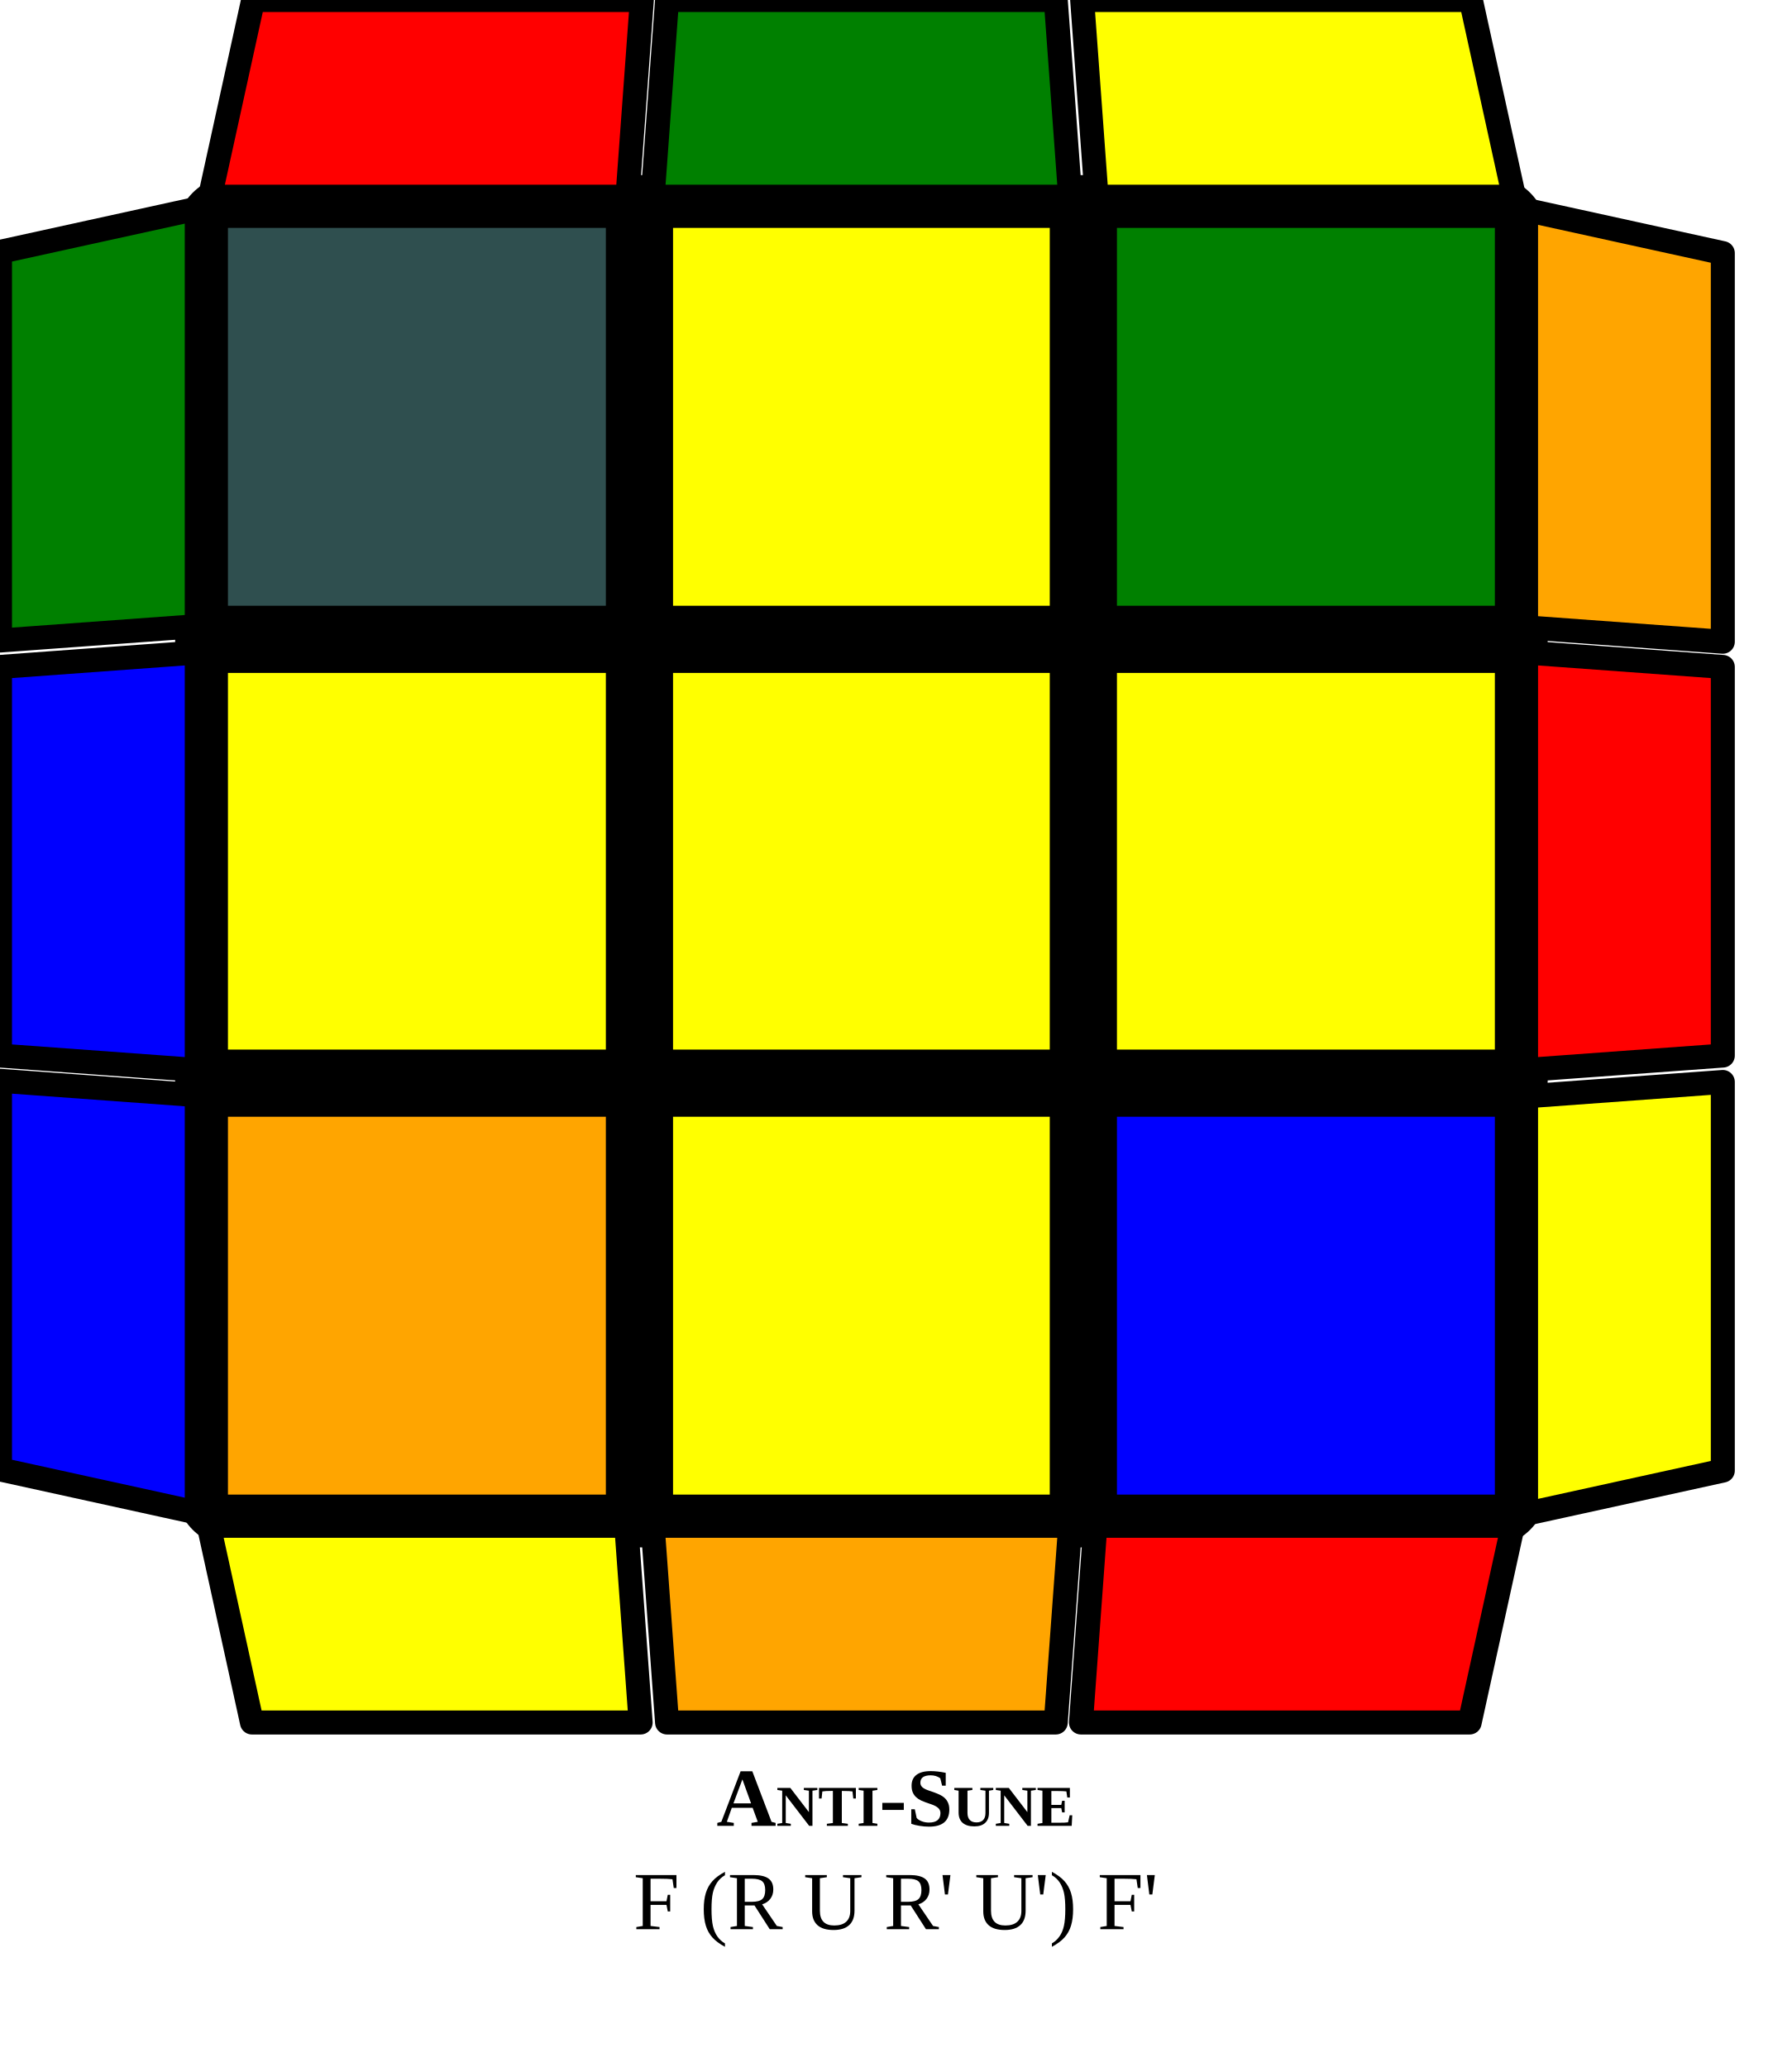
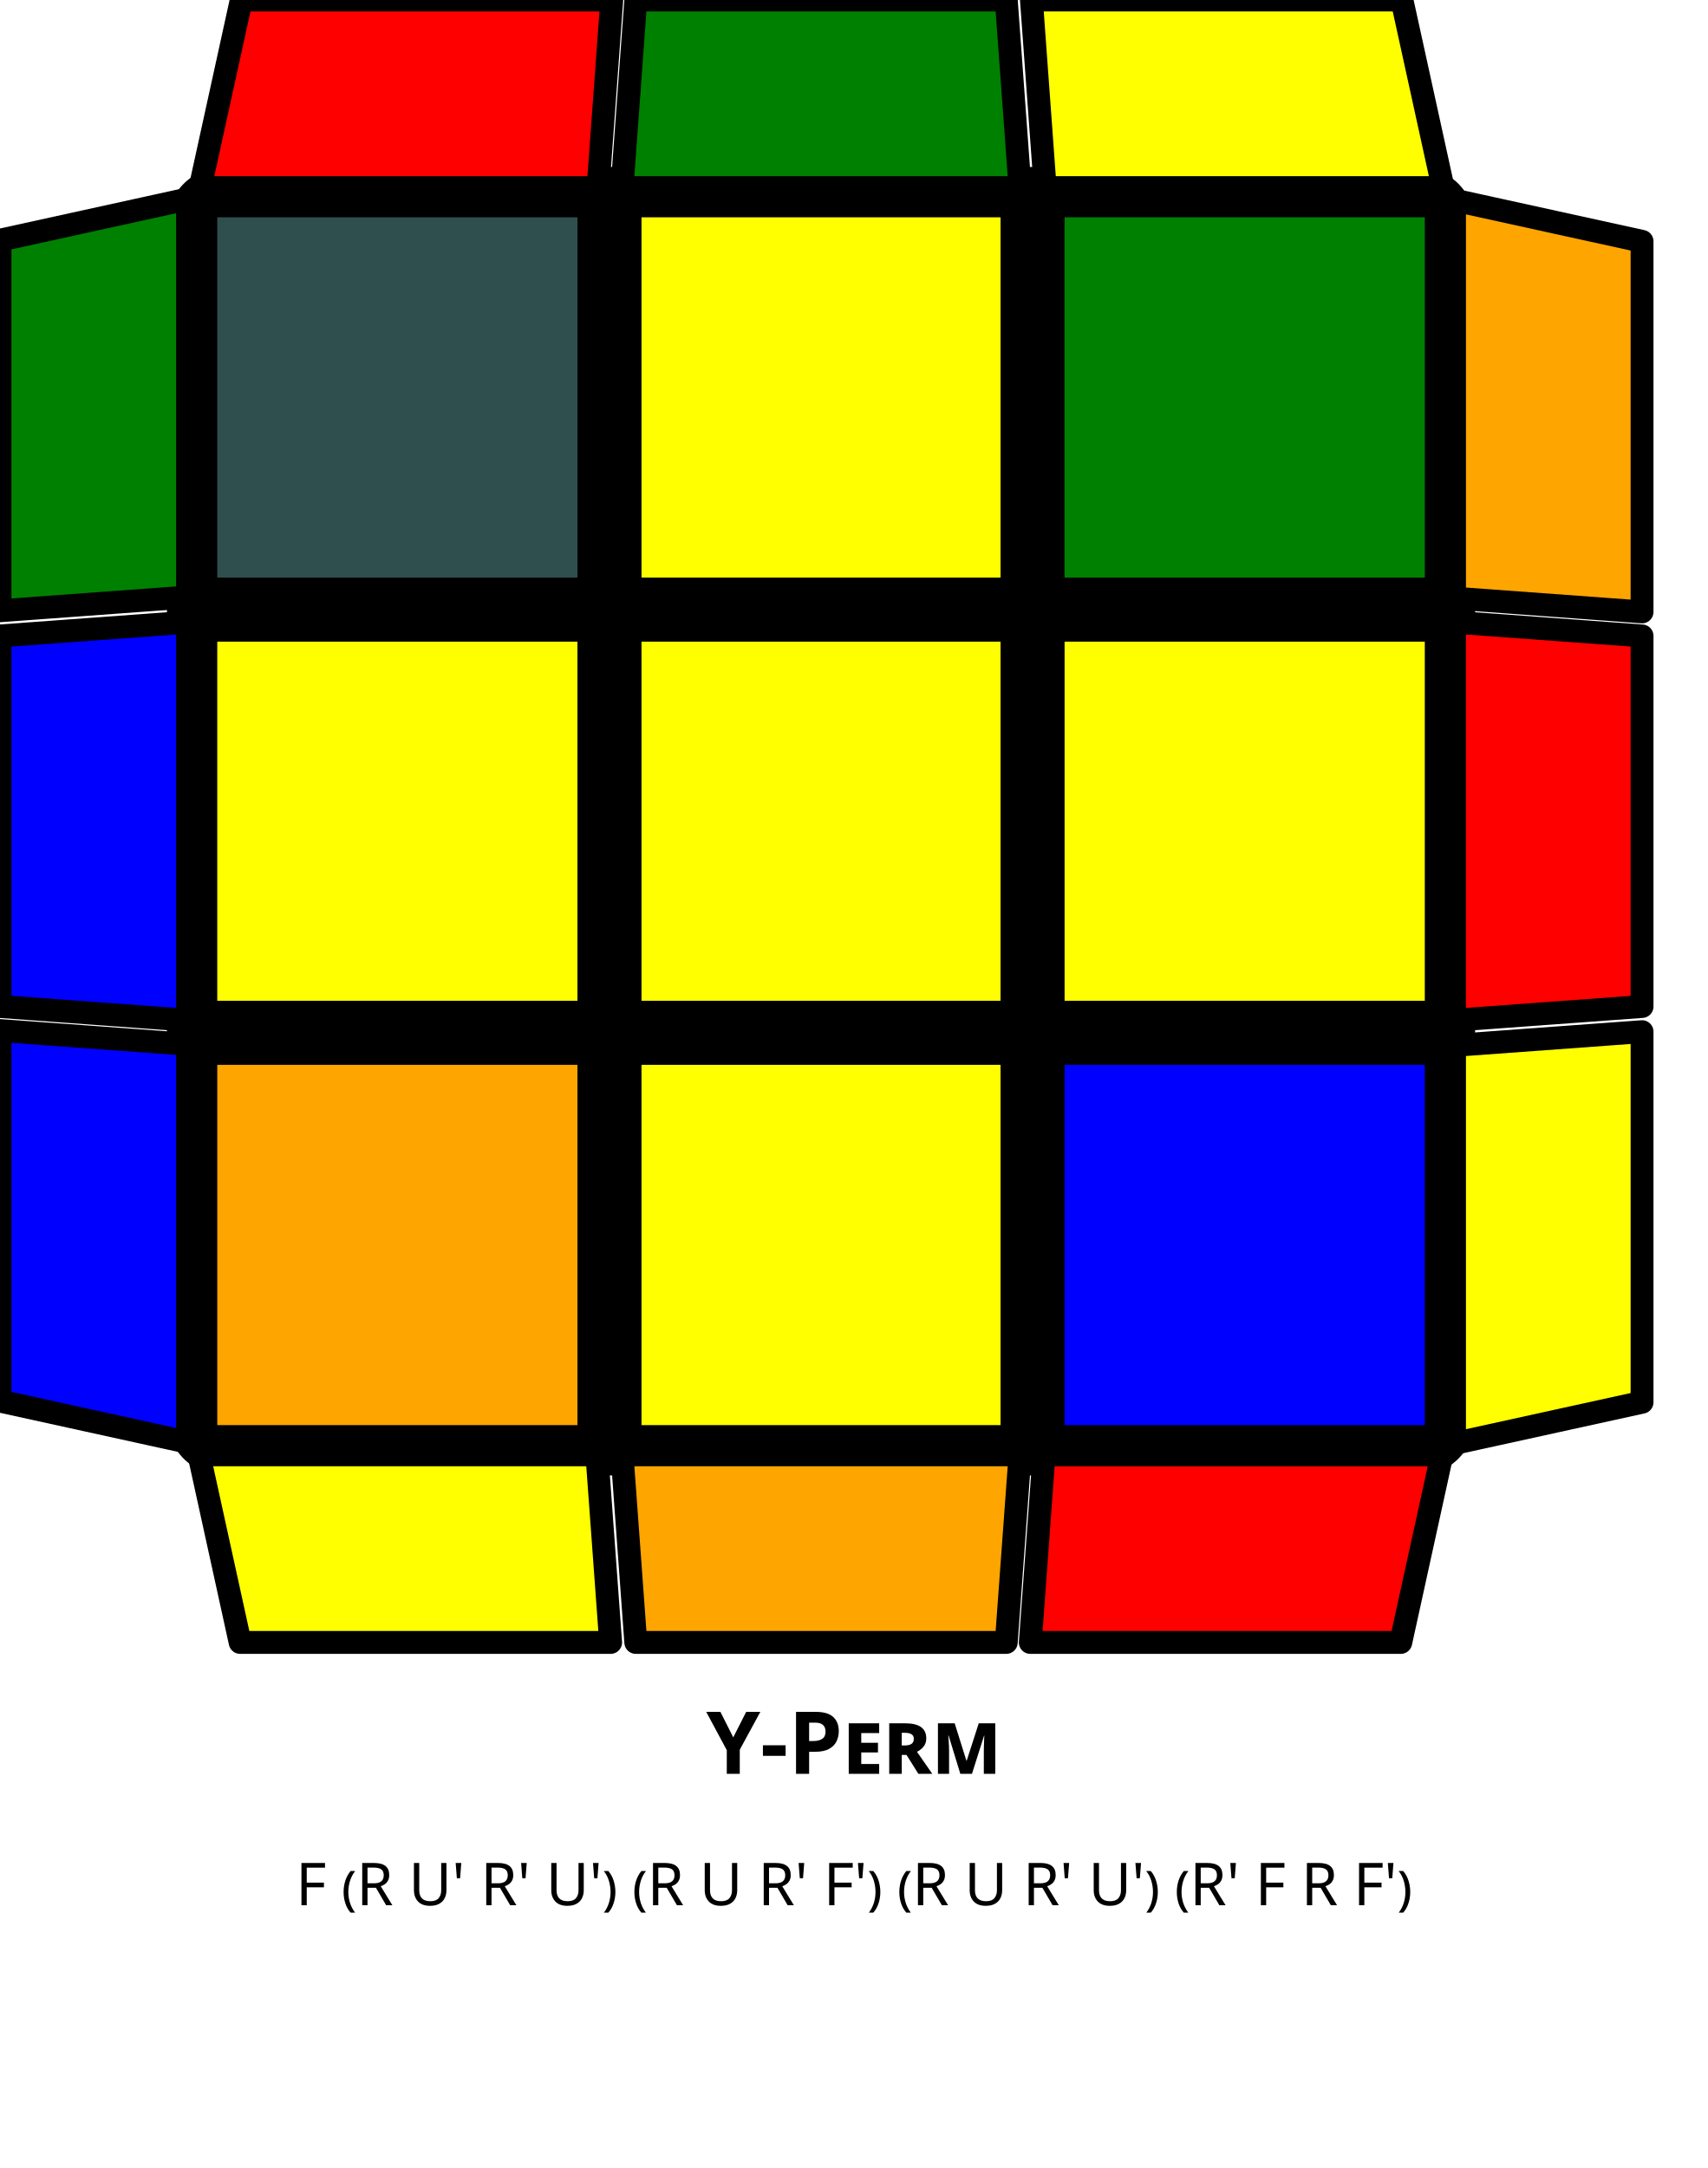
- <svg xmlns="http://www.w3.org/2000/svg" version="1.2" style="padding:10px" width="520" height="600">
+ <svg xmlns="http://www.w3.org/2000/svg" version="1.1" style="padding:10px" width="520" height="660">
  <g style="stroke-width:0.1;stroke-linejoin:round;opacity:1" transform="matrix(348.1894, 0, 0, 348.1894, 250, 250)">
    <polygon fill="#000000" stroke="#000000" points="-0.522,-0.522 0.522,-0.522 0.522,0.522 -0.522,0.522" />
  </g>
  <g id="top-row" transform="matrix(348.1894, 0, 0, 348.1894, 250, 250)">
    <polygon id="top-1" fill="DarkSlateGray" stroke="#000000" points="-0.528 -0.528 -0.213 -0.528 -0.213 -0.213 -0.528 -0.213" style="opacity: 1; stroke-opacity: 0.5; stroke-width: 0; stroke-linejoin: round;" />
    <polygon fill="yellow" stroke="#000000" points="-0.157 -0.528 0.157 -0.528 0.157 -0.213 -0.157 -0.213" style="opacity: 1; stroke-opacity: 0.5; stroke-width: 0; stroke-linejoin: round;" id="top-2" />
    <polygon fill="green" stroke="#000000" points="0.213 -0.528 0.528 -0.528 0.528 -0.213 0.213 -0.213" style="opacity: 1; stroke-opacity: 0.5; stroke-width: 0; stroke-linejoin: round;" id="top-3" />
  </g>
  <g id="middle-row" transform="matrix(348.1894, 0, 0, 348.1894, 250, 250)">
    <polygon id="middle-1" fill="yellow" stroke="#000000" points="-0.528 -0.157 -0.213 -0.157 -0.213 0.157 -0.528 0.157" style="opacity: 1; stroke-opacity: 0.5; stroke-width: 0; stroke-linejoin: round;" />
    <polygon fill="yellow" stroke="#000000" points="-0.157 -0.157 0.157 -0.157 0.157 0.157 -0.157 0.157" style="opacity: 1; stroke-opacity: 0.5; stroke-width: 0; stroke-linejoin: round;" id="middle-2" />
    <polygon id="middle-3" fill="yellow" stroke="#000000" points="0.213 -0.157 0.528 -0.157 0.528 0.157 0.213 0.157" style="opacity: 1; stroke-opacity: 0.5; stroke-width: 0; stroke-linejoin: round;" />
  </g>
  <g id="bottom-row" transform="matrix(348.1894, 0, 0, 348.1894, 250, 250)">
    <polygon id="bottom-1" fill="orange" stroke="#000000" points="-0.528 0.213 -0.213 0.213 -0.213 0.528 -0.528 0.528" style="opacity: 1; stroke-opacity: 0.5; stroke-width: 0; stroke-linejoin: round;" />
    <polygon id="bottom-2" fill="yellow" stroke="#000000" points="-0.157 0.213 0.157 0.213 0.157 0.528 -0.157 0.528" style="opacity: 1; stroke-opacity: 0.5; stroke-width: 0; stroke-linejoin: round;" />
    <polygon id="bottom-3" fill="blue" stroke="#000000" points="0.213 0.213 0.528 0.213 0.528 0.528 0.213 0.528" style="opacity: 1; stroke-opacity: 0.5; stroke-width: 0; stroke-linejoin: round;" />
  </g>
  <g id="front-row" style="opacity: 1; stroke-opacity: 1; stroke-width: 0.02; stroke-linejoin: round;" transform="matrix(348.1894, 0, 0, 348.1894, 250, 250)">
    <polygon id="front-1" fill="yellow" stroke="#000000" points="-0.544 0.554 -0.196 0.554 -0.184 0.718 -0.508 0.718" />
    <polygon id="front-2" fill="orange" stroke="#000000" points="-0.174 0.554 0.174 0.554 0.162 0.718 -0.162 0.718" />
    <polygon id="front-3" fill="red" stroke="#000000" points="0.195 0.554 0.543 0.554 0.507 0.718 0.183 0.718" />
  </g>
  <g id="left-column" style="opacity: 1; stroke-opacity: 1; stroke-width: 0.02; stroke-linejoin: round;" transform="matrix(348.1894, 0, 0, 348.1894, 250, 250)">
    <polygon id="left-1" fill="green" stroke="#000000" points="-0.554 -0.544 -0.554 -0.196 -0.718 -0.184 -0.718 -0.508" />
    <polygon id="left-2" fill="blue" stroke="#000000" points="-0.554 -0.174 -0.554 0.174 -0.718 0.162 -0.718 -0.162" />
    <polygon id="left-3" fill="blue" stroke="#000000" points="-0.554 0.195 -0.554 0.543 -0.718 0.507 -0.718 0.183" />
  </g>
  <g id="back-row" style="opacity: 1; stroke-opacity: 1; stroke-width: 0.02; stroke-linejoin: round;" transform="matrix(348.1894, 0, 0, 348.1894, 250, 250)">
    <polygon id="back-1" fill="red" stroke="#000000" points="-0.195 -0.554 -0.543 -0.554 -0.507 -0.718 -0.183 -0.718" />
    <polygon id="back-2" fill="green" stroke="#000000" points="0.174 -0.554 -0.174 -0.554 -0.162 -0.718 0.162 -0.718" />
    <polygon id="back-3" fill="yellow" stroke="#000000" points="0.544 -0.554 0.196 -0.554 0.184 -0.718 0.508 -0.718" />
  </g>
  <g id="right-column" style="opacity: 1; stroke-opacity: 1; stroke-width: 0.02; stroke-linejoin: round;" transform="matrix(348.1894, 0, 0, 348.1894, 250, 250)">
    <polygon id="right-1" fill="orange" stroke="#000000" points="0.554 -0.195 0.554 -0.543 0.718 -0.507 0.718 -0.183" />
    <polygon id="right-2" fill="red" stroke="#000000" points="0.554 0.174 0.554 -0.174 0.718 -0.162 0.718 0.162" />
    <polygon id="right-3" fill="yellow" stroke="#000000" points="0.554 0.544 0.554 0.196 0.718 0.184 0.718 0.508" />
  </g>
-   <text id="title" width="100%" style="font-size: 2em; font-variant: small-caps; font-weight: 700; text-anchor: middle; white-space: pre-wrap;" x="260" y="530">Anti-Sune</text>
-   <text id="Anti-Sune" width="100%" style="font-size: 2em; font-variant: small-caps; text-anchor: middle; white-space: pre-wrap;" x="260" y="560">F (R U R' U') F'</text>
+   <text id="title" width="100%" font-family="sans-serif" style="font-size: 2.2em; font-variant: small-caps; font-weight: 700; text-anchor: middle;" x="260" y="540">Y-Perm</text>
+   <text id="sequence" width="100%" font-family="sans-serif" style="font-size: 1.5em; font-variant: small-caps; text-anchor: middle;" x="260" y="580">F (R U' R' U') (R U R' F') (R U R' U') (R' F R F')</text>
</svg>
